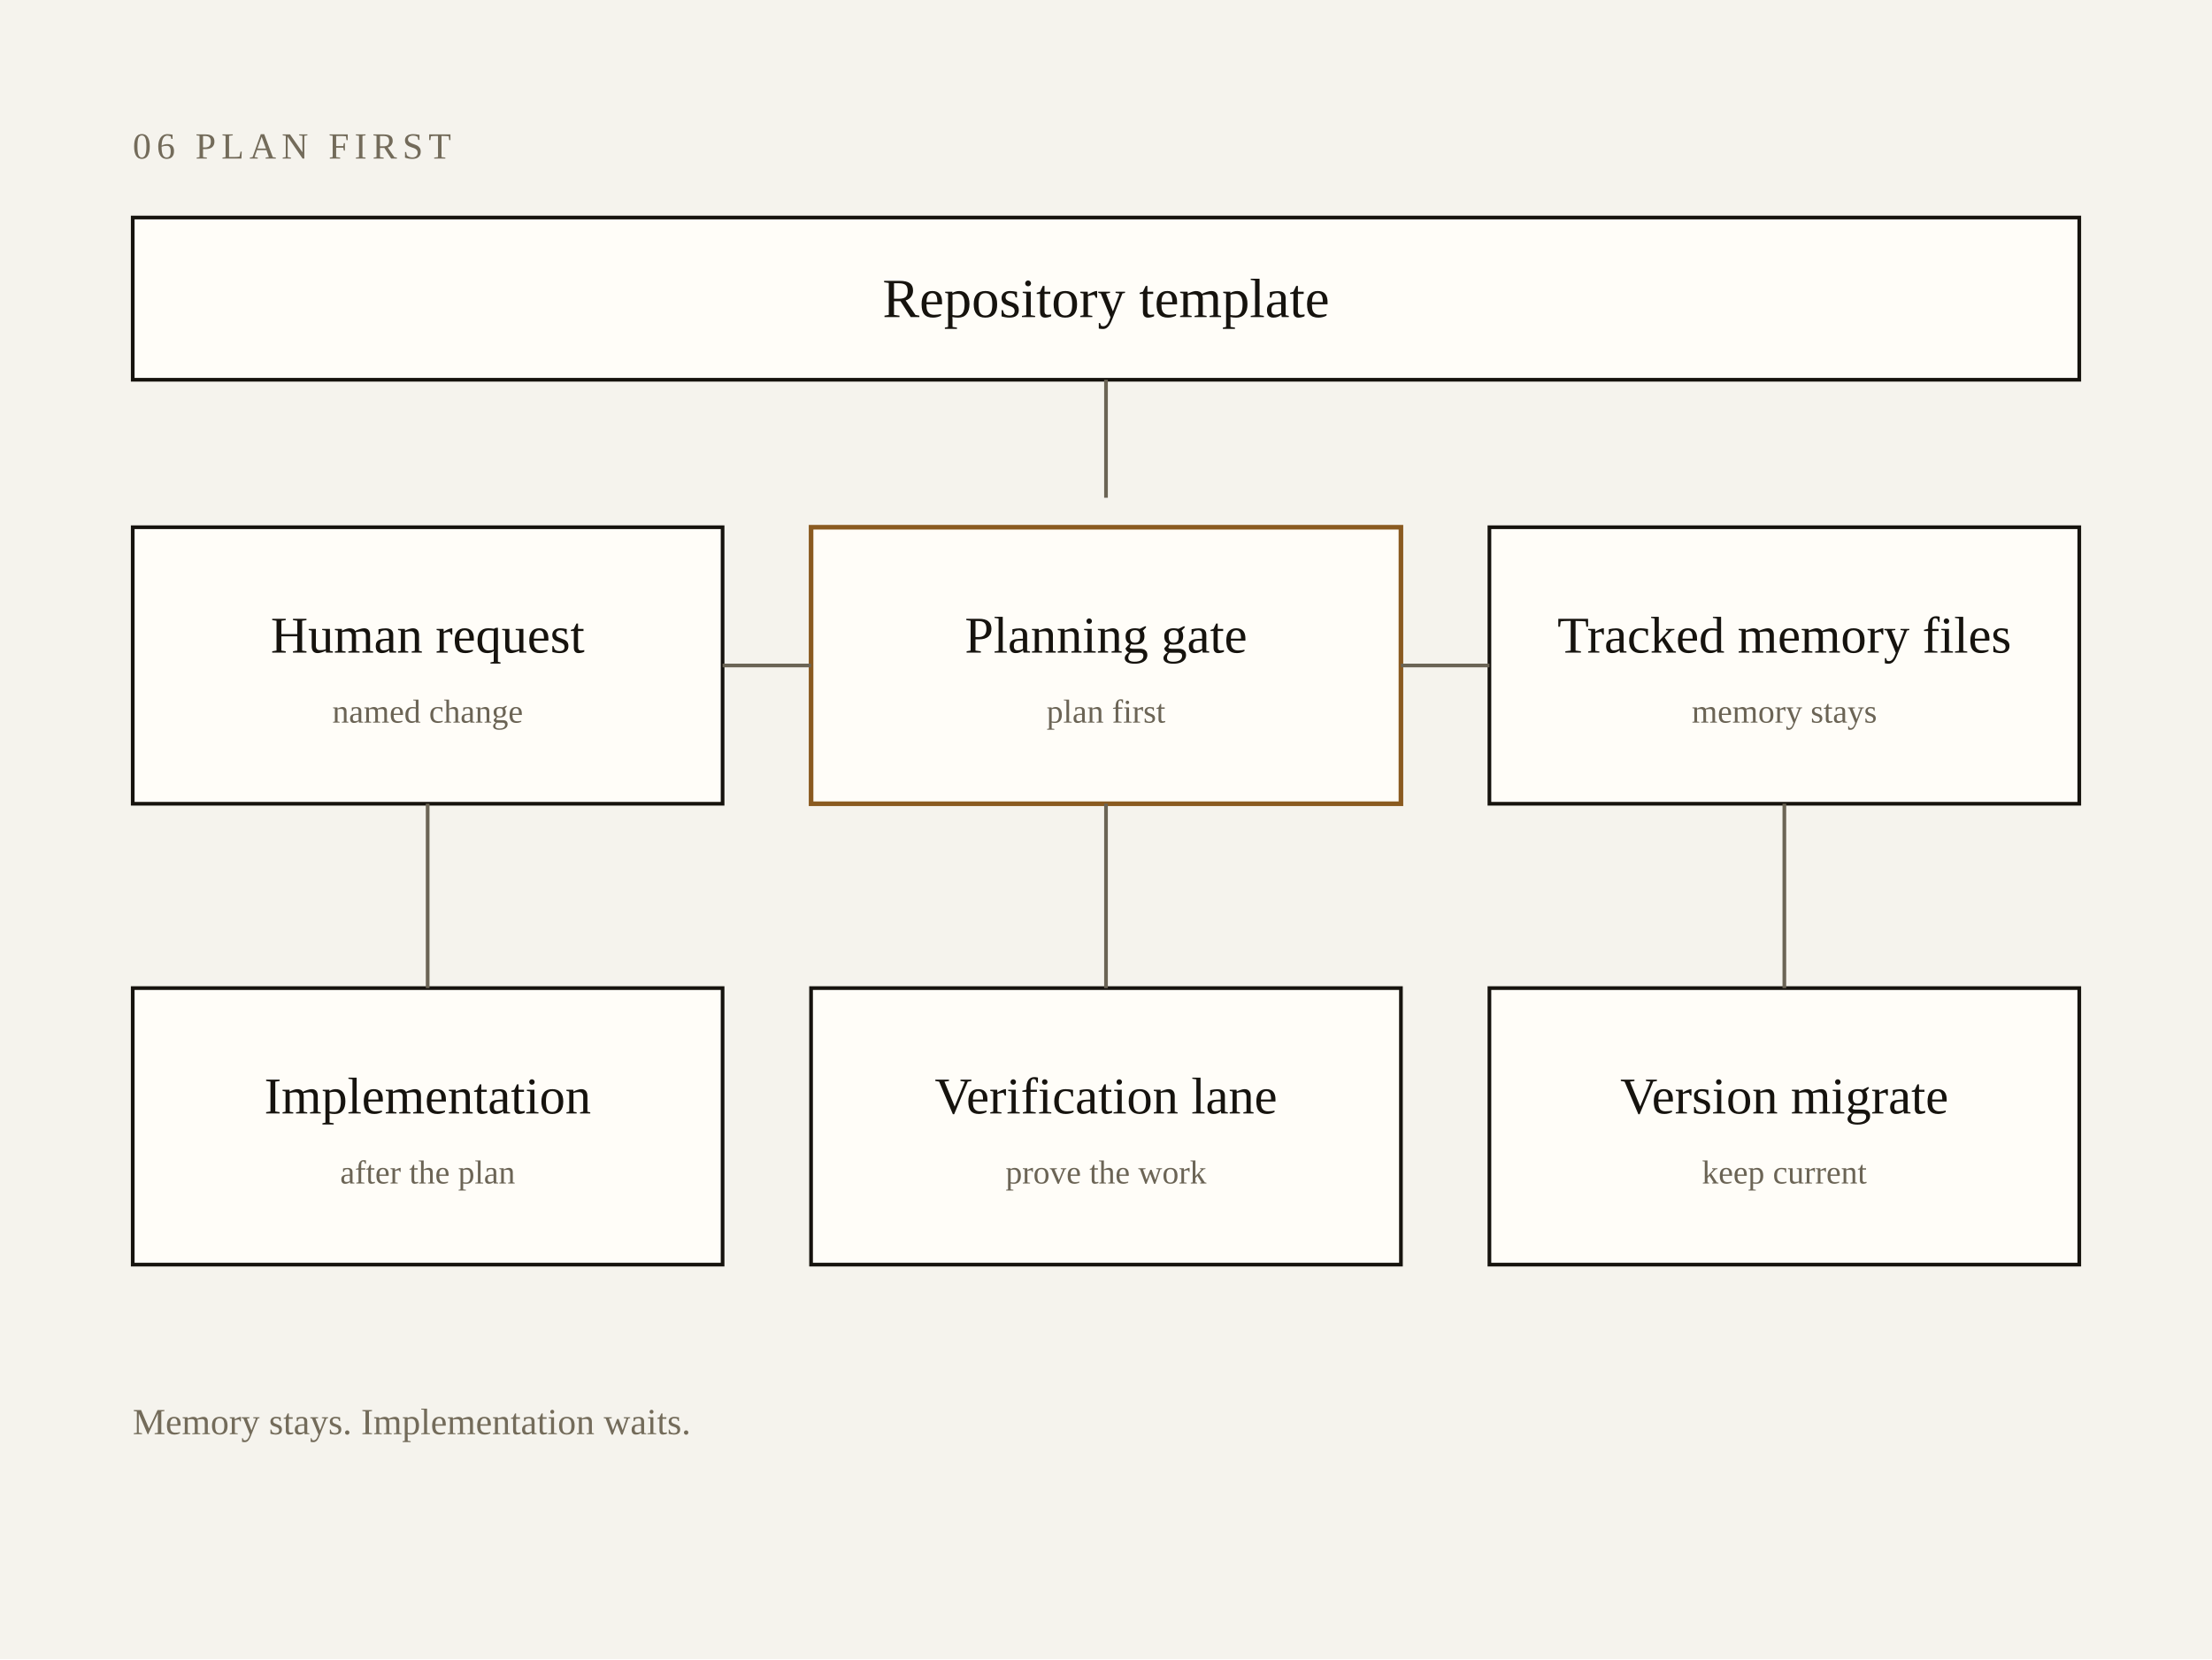
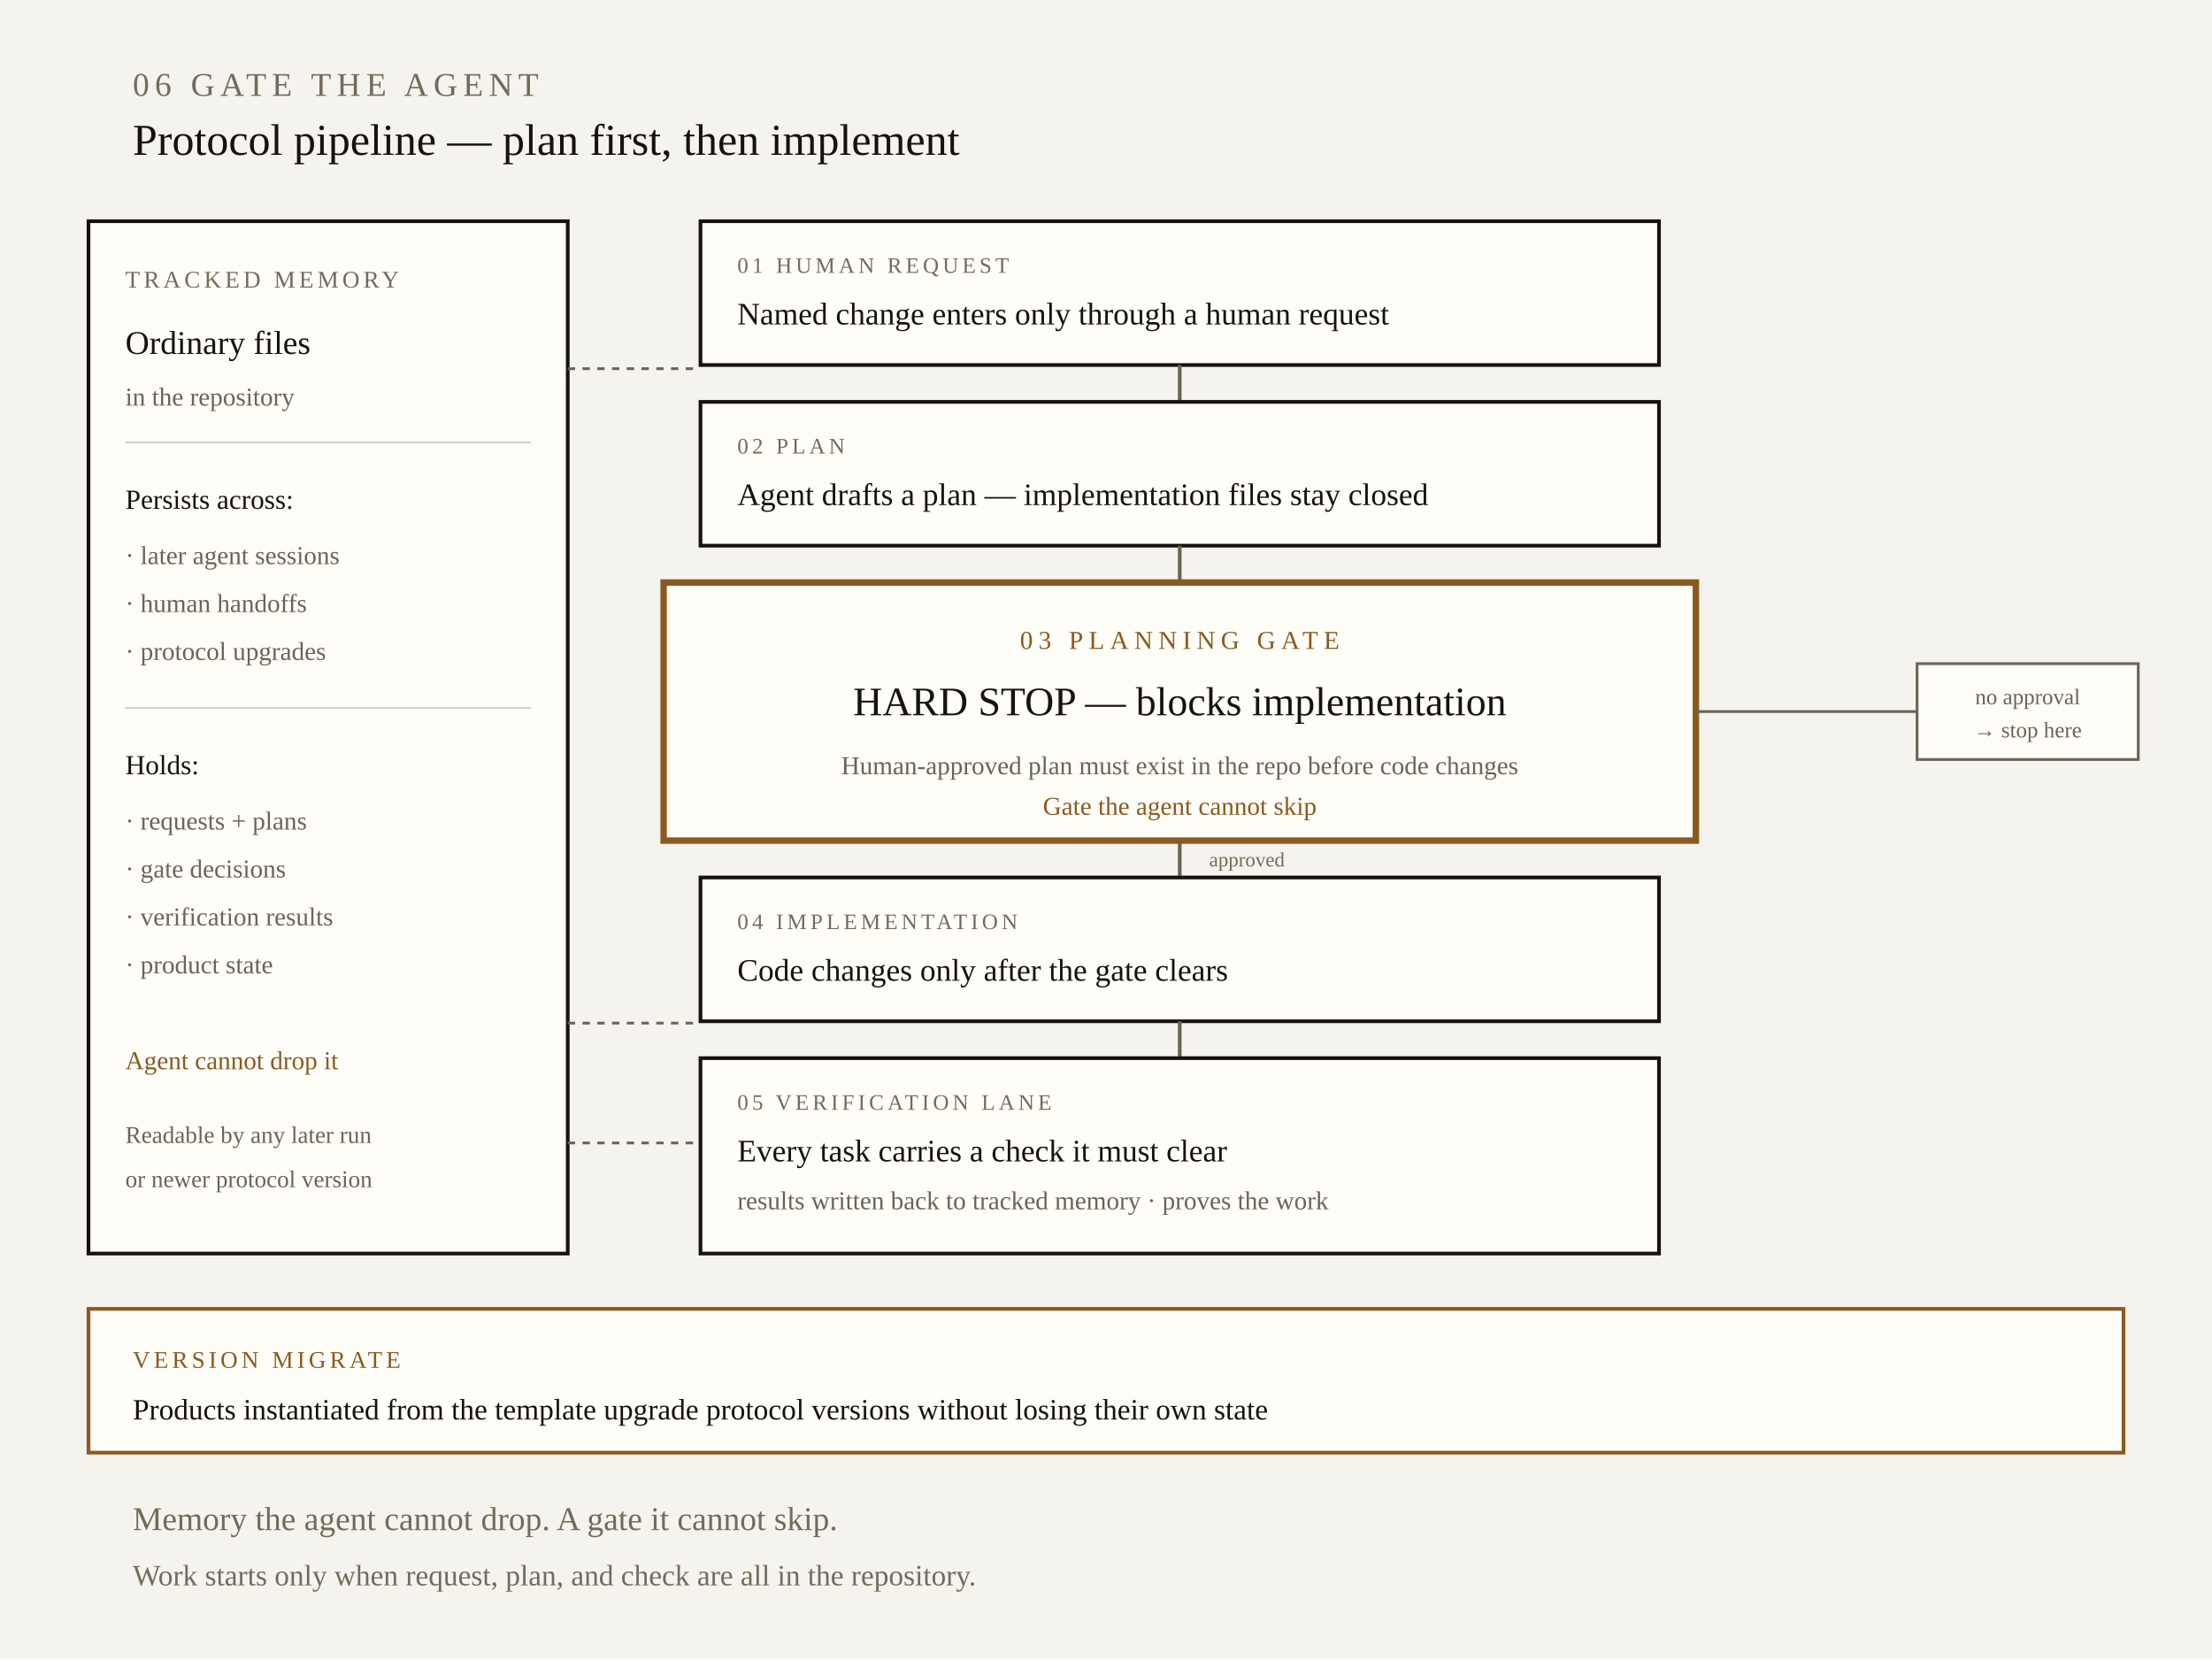
<svg xmlns="http://www.w3.org/2000/svg" viewBox="0 0 1200 900" role="img" aria-labelledby="title desc">
  <rect width="1200" height="900" fill="#f5f3ed" />
-   <text x="72" y="86" fill="#736b5a" font-family="Georgia, 'Times New Roman', serif" font-size="20" letter-spacing="3">06  PLAN FIRST</text>
-   <rect x="72" y="118" width="1056" height="88" fill="#fffdf8" stroke="#16130e" stroke-width="2" />
-   <text x="600" y="172" text-anchor="middle" fill="#16130e" font-family="Georgia, 'Times New Roman', serif" font-size="30">Repository template</text>
-   <rect x="72" y="286" width="320" height="150" fill="#fffdf8" stroke="#16130e" stroke-width="2" />
-   <text x="232" y="354" text-anchor="middle" fill="#16130e" font-family="Georgia, 'Times New Roman', serif" font-size="28">Human request</text>
-   <text x="232" y="392" text-anchor="middle" fill="#6b6455" font-family="Georgia, 'Times New Roman', serif" font-size="18">named change</text>
-   <rect x="440" y="286" width="320" height="150" fill="#fffdf8" stroke="#8a5a20" stroke-width="2.5" />
-   <text x="600" y="354" text-anchor="middle" fill="#16130e" font-family="Georgia, 'Times New Roman', serif" font-size="28">Planning gate</text>
-   <text x="600" y="392" text-anchor="middle" fill="#6b6455" font-family="Georgia, 'Times New Roman', serif" font-size="18">plan first</text>
-   <rect x="808" y="286" width="320" height="150" fill="#fffdf8" stroke="#16130e" stroke-width="2" />
-   <text x="968" y="354" text-anchor="middle" fill="#16130e" font-family="Georgia, 'Times New Roman', serif" font-size="28">Tracked memory files</text>
-   <text x="968" y="392" text-anchor="middle" fill="#6b6455" font-family="Georgia, 'Times New Roman', serif" font-size="18">memory stays</text>
-   <rect x="72" y="536" width="320" height="150" fill="#fffdf8" stroke="#16130e" stroke-width="2" />
-   <text x="232" y="604" text-anchor="middle" fill="#16130e" font-family="Georgia, 'Times New Roman', serif" font-size="28">Implementation</text>
-   <text x="232" y="642" text-anchor="middle" fill="#6b6455" font-family="Georgia, 'Times New Roman', serif" font-size="18">after the plan</text>
-   <rect x="440" y="536" width="320" height="150" fill="#fffdf8" stroke="#16130e" stroke-width="2" />
-   <text x="600" y="604" text-anchor="middle" fill="#16130e" font-family="Georgia, 'Times New Roman', serif" font-size="28">Verification lane</text>
-   <text x="600" y="642" text-anchor="middle" fill="#6b6455" font-family="Georgia, 'Times New Roman', serif" font-size="18">prove the work</text>
-   <rect x="808" y="536" width="320" height="150" fill="#fffdf8" stroke="#16130e" stroke-width="2" />
-   <text x="968" y="604" text-anchor="middle" fill="#16130e" font-family="Georgia, 'Times New Roman', serif" font-size="28">Version migrate</text>
-   <text x="968" y="642" text-anchor="middle" fill="#6b6455" font-family="Georgia, 'Times New Roman', serif" font-size="18">keep current</text>
-   <path d="M600 206 v64" fill="none" stroke="#6b6455" stroke-width="2" />
-   <path d="M392 361 h48" fill="none" stroke="#6b6455" stroke-width="2" />
-   <path d="M760 361 h48" fill="none" stroke="#6b6455" stroke-width="2" />
-   <path d="M232 436 v100" fill="none" stroke="#6b6455" stroke-width="2" />
-   <path d="M600 436 v100" fill="none" stroke="#6b6455" stroke-width="2" />
-   <path d="M968 436 v100" fill="none" stroke="#6b6455" stroke-width="2" />
-   <text x="72" y="778" fill="#736b5a" font-family="Georgia, 'Times New Roman', serif" font-size="20">Memory stays. Implementation waits.</text>
+   <text x="72" y="52" fill="#736b5a" font-family="Georgia, 'Times New Roman', serif" font-size="18" letter-spacing="3">06  GATE THE AGENT</text>
+   <text x="72" y="84" fill="#16130e" font-family="Georgia, 'Times New Roman', serif" font-size="24">Protocol pipeline — plan first, then implement</text>
+   <rect x="48" y="120" width="260" height="560" fill="#fffdf8" stroke="#16130e" stroke-width="2" />
+   <text x="68" y="156" fill="#736b5a" font-family="Georgia, 'Times New Roman', serif" font-size="13" letter-spacing="2">TRACKED MEMORY</text>
+   <text x="68" y="192" fill="#16130e" font-family="Georgia, 'Times New Roman', serif" font-size="18">Ordinary files</text>
+   <text x="68" y="220" fill="#6b6455" font-family="Georgia, 'Times New Roman', serif" font-size="14">in the repository</text>
+   <line x1="68" y1="240" x2="288" y2="240" stroke="#16130e" stroke-width="1" opacity="0.2" />
+   <text x="68" y="276" fill="#16130e" font-family="Georgia, 'Times New Roman', serif" font-size="15">Persists across:</text>
+   <text x="68" y="306" fill="#6b6455" font-family="Georgia, 'Times New Roman', serif" font-size="14">· later agent sessions</text>
+   <text x="68" y="332" fill="#6b6455" font-family="Georgia, 'Times New Roman', serif" font-size="14">· human handoffs</text>
+   <text x="68" y="358" fill="#6b6455" font-family="Georgia, 'Times New Roman', serif" font-size="14">· protocol upgrades</text>
+   <line x1="68" y1="384" x2="288" y2="384" stroke="#16130e" stroke-width="1" opacity="0.2" />
+   <text x="68" y="420" fill="#16130e" font-family="Georgia, 'Times New Roman', serif" font-size="15">Holds:</text>
+   <text x="68" y="450" fill="#6b6455" font-family="Georgia, 'Times New Roman', serif" font-size="14">· requests + plans</text>
+   <text x="68" y="476" fill="#6b6455" font-family="Georgia, 'Times New Roman', serif" font-size="14">· gate decisions</text>
+   <text x="68" y="502" fill="#6b6455" font-family="Georgia, 'Times New Roman', serif" font-size="14">· verification results</text>
+   <text x="68" y="528" fill="#6b6455" font-family="Georgia, 'Times New Roman', serif" font-size="14">· product state</text>
+   <text x="68" y="580" fill="#8a5a20" font-family="Georgia, 'Times New Roman', serif" font-size="14">Agent cannot drop it</text>
+   <text x="68" y="620" fill="#6b6455" font-family="Georgia, 'Times New Roman', serif" font-size="13">Readable by any later run</text>
+   <text x="68" y="644" fill="#6b6455" font-family="Georgia, 'Times New Roman', serif" font-size="13">or newer protocol version</text>
+   <rect x="380" y="120" width="520" height="78" fill="#fffdf8" stroke="#16130e" stroke-width="2" />
+   <text x="400" y="148" fill="#736b5a" font-family="Georgia, 'Times New Roman', serif" font-size="12" letter-spacing="2">01  HUMAN REQUEST</text>
+   <text x="400" y="176" fill="#16130e" font-family="Georgia, 'Times New Roman', serif" font-size="17">Named change enters only through a human request</text>
+   <path d="M640 198 V218" fill="none" stroke="#6b6455" stroke-width="2" />
+   <rect x="380" y="218" width="520" height="78" fill="#fffdf8" stroke="#16130e" stroke-width="2" />
+   <text x="400" y="246" fill="#736b5a" font-family="Georgia, 'Times New Roman', serif" font-size="12" letter-spacing="2">02  PLAN</text>
+   <text x="400" y="274" fill="#16130e" font-family="Georgia, 'Times New Roman', serif" font-size="17">Agent drafts a plan — implementation files stay closed</text>
+   <path d="M640 296 V316" fill="none" stroke="#6b6455" stroke-width="2" />
+   <rect x="360" y="316" width="560" height="140" fill="#fffdf8" stroke="#8a5a20" stroke-width="3.5" />
+   <text x="640" y="352" text-anchor="middle" fill="#8a5a20" font-family="Georgia, 'Times New Roman', serif" font-size="14" letter-spacing="3">03  PLANNING GATE</text>
+   <text x="640" y="388" text-anchor="middle" fill="#16130e" font-family="Georgia, 'Times New Roman', serif" font-size="22">HARD STOP — blocks implementation</text>
+   <text x="640" y="420" text-anchor="middle" fill="#6b6455" font-family="Georgia, 'Times New Roman', serif" font-size="14">Human-approved plan must exist in the repo before code changes</text>
+   <text x="640" y="442" text-anchor="middle" fill="#8a5a20" font-family="Georgia, 'Times New Roman', serif" font-size="14">Gate the agent cannot skip</text>
+   <path d="M920 386 H1040" fill="none" stroke="#6b6455" stroke-width="1.5" />
+   <rect x="1040" y="360" width="120" height="52" fill="#fffdf8" stroke="#6b6455" stroke-width="1.5" />
+   <text x="1100" y="382" text-anchor="middle" fill="#6b6455" font-family="Georgia, 'Times New Roman', serif" font-size="12">no approval</text>
+   <text x="1100" y="400" text-anchor="middle" fill="#6b6455" font-family="Georgia, 'Times New Roman', serif" font-size="12">→ stop here</text>
+   <path d="M640 456 V476" fill="none" stroke="#6b6455" stroke-width="2" />
+   <text x="656" y="470" fill="#736b5a" font-family="Georgia, 'Times New Roman', serif" font-size="11">approved</text>
+   <rect x="380" y="476" width="520" height="78" fill="#fffdf8" stroke="#16130e" stroke-width="2" />
+   <text x="400" y="504" fill="#736b5a" font-family="Georgia, 'Times New Roman', serif" font-size="12" letter-spacing="2">04  IMPLEMENTATION</text>
+   <text x="400" y="532" fill="#16130e" font-family="Georgia, 'Times New Roman', serif" font-size="17">Code changes only after the gate clears</text>
+   <path d="M640 554 V574" fill="none" stroke="#6b6455" stroke-width="2" />
+   <rect x="380" y="574" width="520" height="106" fill="#fffdf8" stroke="#16130e" stroke-width="2" />
+   <text x="400" y="602" fill="#736b5a" font-family="Georgia, 'Times New Roman', serif" font-size="12" letter-spacing="2">05  VERIFICATION LANE</text>
+   <text x="400" y="630" fill="#16130e" font-family="Georgia, 'Times New Roman', serif" font-size="17">Every task carries a check it must clear</text>
+   <text x="400" y="656" fill="#6b6455" font-family="Georgia, 'Times New Roman', serif" font-size="14">results written back to tracked memory · proves the work</text>
+   <path d="M308 200 H380" fill="none" stroke="#6b6455" stroke-width="1.5" stroke-dasharray="4 4" />
+   <path d="M308 555 H380" fill="none" stroke="#6b6455" stroke-width="1.5" stroke-dasharray="4 4" />
+   <path d="M308 620 H380" fill="none" stroke="#6b6455" stroke-width="1.5" stroke-dasharray="4 4" />
+   <rect x="48" y="710" width="1104" height="78" fill="#fffdf8" stroke="#8a5a20" stroke-width="2" />
+   <text x="72" y="742" fill="#8a5a20" font-family="Georgia, 'Times New Roman', serif" font-size="13" letter-spacing="2">VERSION MIGRATE</text>
+   <text x="72" y="770" fill="#16130e" font-family="Georgia, 'Times New Roman', serif" font-size="16">Products instantiated from the template upgrade protocol versions without losing their own state</text>
+   <text x="72" y="830" fill="#736b5a" font-family="Georgia, 'Times New Roman', serif" font-size="18">Memory the agent cannot drop. A gate it cannot skip.</text>
+   <text x="72" y="860" fill="#736b5a" font-family="Georgia, 'Times New Roman', serif" font-size="16">Work starts only when request, plan, and check are all in the repository.</text>
</svg>
